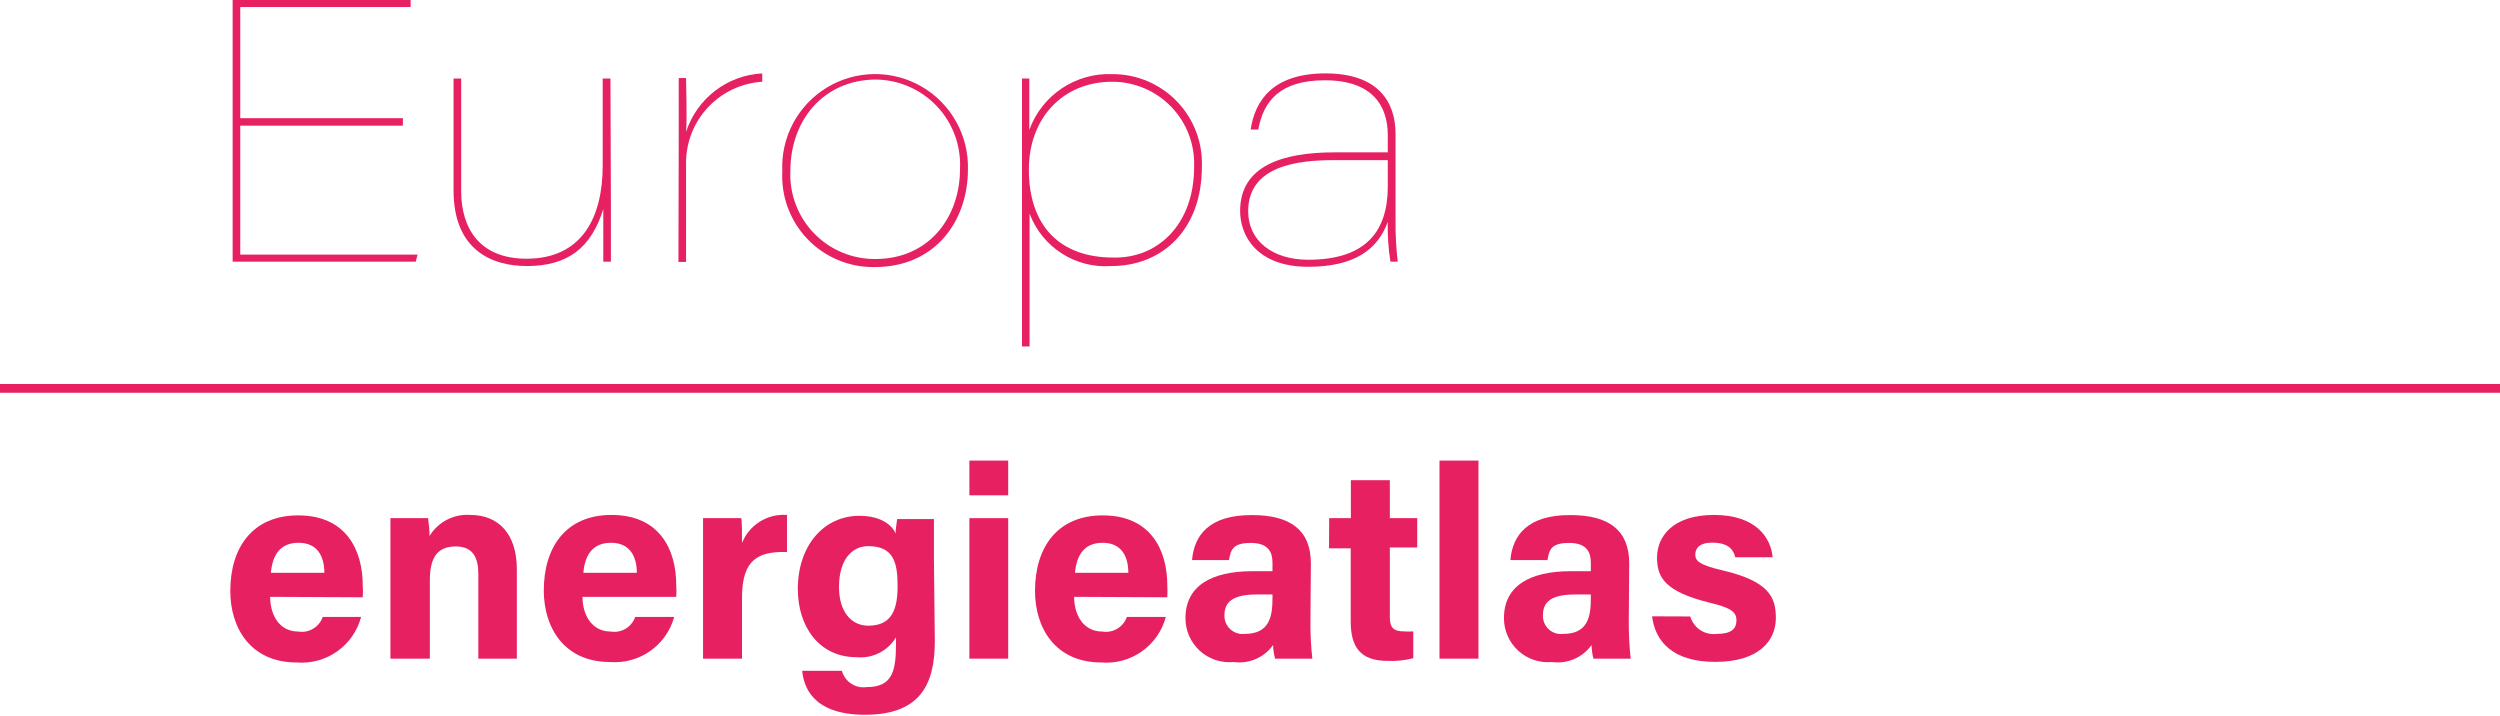
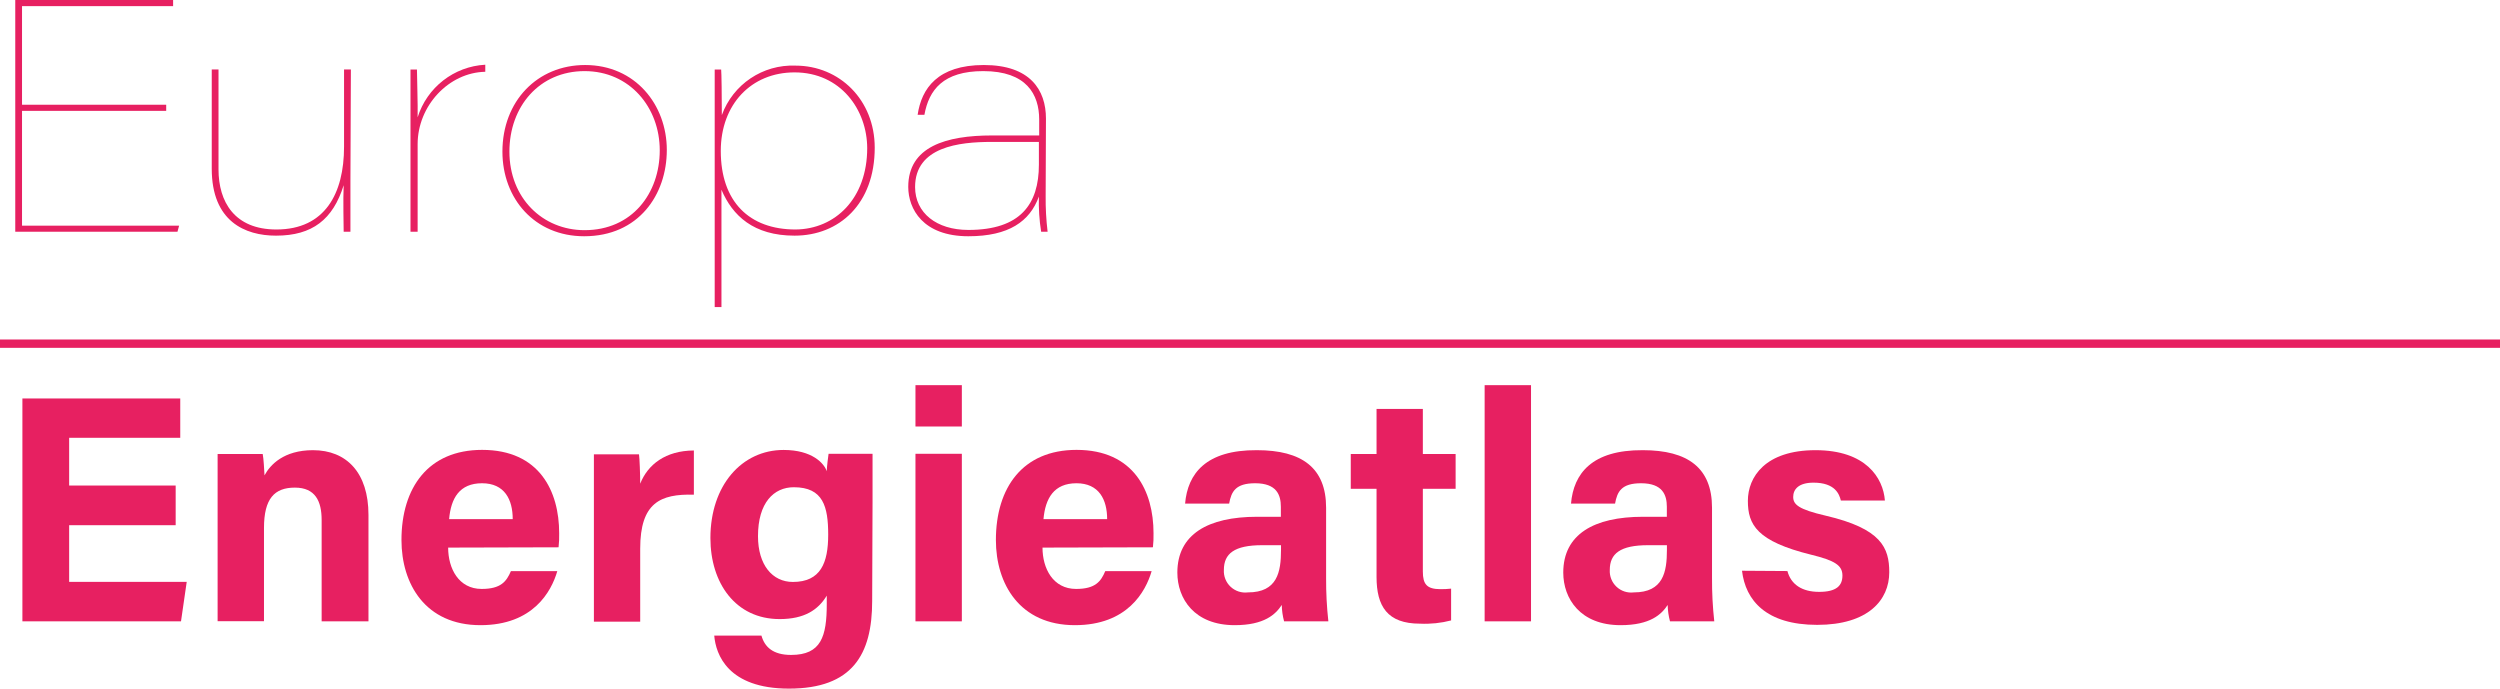
- <svg xmlns="http://www.w3.org/2000/svg" id="Ebene_1" data-name="Ebene 1" viewBox="0 0 170.65 48.82">
+ <svg xmlns="http://www.w3.org/2000/svg" viewBox="0 0 332.59 91.61">
  <defs>
-     <style>.cls-1{fill:#e72061;}.cls-2{stroke:#e72061;stroke-miterlimit:10;stroke-width:0.6px;}</style>
+     <style>.cls-1{stroke:#e72061;stroke-miterlimit:10;stroke-width:1.11px;}.cls-2{fill:#e72061;}</style>
  </defs>
-   <path class="cls-1" d="M47.85,9H36.75V17.8h12.1l-.12.48H36.23V.42H48.38V.9H36.75V8.49h11.1Z" transform="translate(-20.35 -0.42)" />
-   <path class="cls-1" d="M62.05,14.42c0,1.24,0,3.33,0,3.86h-.52c0-.45,0-2.47,0-3.59-.82,2.64-2.41,3.89-5.22,3.89-2.4,0-5-1.1-5-5.16V5.78h.52v7.69c0,2.49,1.22,4.61,4.46,4.61,3.76,0,5.2-2.79,5.2-6.35V5.78h.53Z" transform="translate(-20.35 -0.42)" />
-   <path class="cls-1" d="M66.68,10c0-1.91,0-3.33,0-4.25h.5c0,.62.08,2.71,0,3.68a5.78,5.78,0,0,1,5.2-4V6a5.55,5.55,0,0,0-5.2,5.57v6.73h-.52Z" transform="translate(-20.35 -0.42)" />
-   <path class="cls-1" d="M86.42,12c0,3.43-2.16,6.65-6.37,6.65a6.21,6.21,0,0,1-6.3-6.53A6.34,6.34,0,1,1,86.42,12ZM74.3,12.1a5.76,5.76,0,0,0,5.8,6c3.66,0,5.78-2.84,5.78-6.15a5.81,5.81,0,0,0-5.81-6.1C76.56,5.9,74.3,8.62,74.3,12.1Z" transform="translate(-20.35 -0.42)" />
-   <path class="cls-1" d="M90.63,15v9.07h-.52V9.44c0-1.72,0-2.84,0-3.66h.5c0,.17,0,2.19,0,3.51a5.78,5.78,0,0,1,5.68-3.81,6.09,6.09,0,0,1,6.1,6.32c0,4.34-2.74,6.78-6.18,6.78A5.53,5.53,0,0,1,90.63,15Zm11.23-3.18A5.59,5.59,0,0,0,96.26,6c-3.34,0-5.68,2.46-5.68,6,0,3.91,2.19,6,5.75,6C99.4,18.08,101.86,15.71,101.86,11.83Z" transform="translate(-20.35 -0.42)" />
-   <path class="cls-1" d="M115.61,15.51a21.85,21.85,0,0,0,.15,2.77h-.5a14.9,14.9,0,0,1-.18-2.72c-.69,1.92-2.31,3.07-5.43,3.07-3.51,0-4.65-2.12-4.65-3.81,0-3.09,2.91-4,6.45-4,2.24,0,2.94,0,3.63,0V9.64c0-1.95-1-3.74-4.3-3.74-3.09,0-4.19,1.45-4.54,3.36h-.52c.3-2,1.54-3.83,5.11-3.83s4.78,1.92,4.78,4.13Zm-.53-4.16c-1,0-2.11,0-3.66,0-2.46,0-5.87.37-5.87,3.49,0,2,1.64,3.31,4.1,3.31,4,0,5.43-2,5.43-5Z" transform="translate(-20.35 -0.42)" />
-   <path class="cls-1" d="M38.79,41.16c0,1.2.6,2.37,1.92,2.37a1.51,1.51,0,0,0,1.67-1H45a4.2,4.2,0,0,1-4.4,3.11c-3.16,0-4.53-2.37-4.53-4.88,0-3,1.55-5.16,4.63-5.16,3.29,0,4.41,2.38,4.41,4.78a5.23,5.23,0,0,1,0,.81Zm3.7-1.64c0-1.11-.46-2.05-1.76-2.05s-1.78.88-1.89,2.05Z" transform="translate(-20.35 -0.42)" />
-   <path class="cls-1" d="M47,38.21c0-.82,0-1.71,0-2.42h2.57a9.27,9.27,0,0,1,.1,1.22,3,3,0,0,1,2.79-1.44c1.92,0,3.17,1.3,3.17,3.71v6.1H53v-5.8c0-1.08-.36-1.86-1.53-1.86s-1.78.63-1.78,2.32v5.34H47Z" transform="translate(-20.35 -0.42)" />
-   <path class="cls-1" d="M60.11,41.16c0,1.2.61,2.37,1.93,2.37a1.51,1.51,0,0,0,1.67-1h2.66A4.2,4.2,0,0,1,62,45.61c-3.16,0-4.53-2.37-4.53-4.88,0-3,1.54-5.16,4.62-5.16,3.3,0,4.42,2.38,4.42,4.78a5.23,5.23,0,0,1,0,.81Zm3.71-1.64c0-1.11-.47-2.05-1.76-2.05s-1.79.88-1.89,2.05Z" transform="translate(-20.35 -0.42)" />
-   <path class="cls-1" d="M68.34,38.39c0-1,0-1.8,0-2.6h2.61C71,36,71,37,71,37.48a3.06,3.06,0,0,1,3.07-1.91V38.1c-1.92-.05-3.07.47-3.07,3.1v4.18H68.34Z" transform="translate(-20.35 -0.42)" />
-   <path class="cls-1" d="M84.16,44.21c0,3.08-1.13,5-4.77,5s-4.19-2-4.28-3h2.71a1.52,1.52,0,0,0,1.69,1.11c1.73,0,2-1.05,2-2.93v-.46a2.83,2.83,0,0,1-2.7,1.35c-2.53,0-4-2.07-4-4.65,0-3,1.8-5,4.2-5,1.64,0,2.33.78,2.47,1.22,0-.26.09-.84.11-1h2.51c0,.86,0,1.83,0,2.75ZM77.62,40.5c0,1.65.82,2.63,2,2.63,1.6,0,2-1.1,2-2.71s-.28-2.72-2-2.72C78.52,37.7,77.62,38.59,77.62,40.5Z" transform="translate(-20.35 -0.42)" />
-   <path class="cls-1" d="M86.52,31.86h2.65v2.37H86.52Zm0,3.93h2.65v9.59H86.52Z" transform="translate(-20.35 -0.42)" />
-   <path class="cls-1" d="M93.67,41.16c0,1.2.6,2.37,1.93,2.37a1.51,1.51,0,0,0,1.67-1h2.66a4.2,4.2,0,0,1-4.4,3.11c-3.16,0-4.53-2.37-4.53-4.88,0-3,1.54-5.16,4.62-5.16,3.29,0,4.41,2.38,4.41,4.78a7,7,0,0,1,0,.81Zm3.7-1.64c0-1.11-.46-2.05-1.75-2.05s-1.79.88-1.89,2.05Z" transform="translate(-20.35 -0.42)" />
-   <path class="cls-1" d="M109.8,42.91a20.44,20.44,0,0,0,.13,2.47h-2.54a3.86,3.86,0,0,1-.14-.93,2.82,2.82,0,0,1-2.69,1.16,3,3,0,0,1-3.29-3c0-2.19,1.76-3.2,4.57-3.2h1.37v-.58c0-.68-.25-1.35-1.48-1.35s-1.37.47-1.49,1.17h-2.52c.14-1.71,1.19-3.09,4.11-3.07,2.57,0,4,1,4,3.3ZM107.21,41h-1.08c-1.6,0-2.2.49-2.2,1.41a1.24,1.24,0,0,0,1.38,1.28c1.69,0,1.9-1.17,1.9-2.44Z" transform="translate(-20.35 -0.42)" />
-   <path class="cls-1" d="M111.08,35.79h1.48V33.2h2.66v2.59h1.87v2h-1.87v4.73c0,.73.22,1,1,1a4.3,4.3,0,0,0,.6,0v1.83a5.93,5.93,0,0,1-1.78.18c-1.87,0-2.49-1-2.49-2.68v-5h-1.48Z" transform="translate(-20.35 -0.42)" />
-   <path class="cls-1" d="M118.61,45.38V31.86h2.66V45.38Z" transform="translate(-20.35 -0.42)" />
-   <path class="cls-1" d="M131.53,42.91a22.82,22.82,0,0,0,.13,2.47h-2.54a3.87,3.87,0,0,1-.13-.93,2.84,2.84,0,0,1-2.7,1.16,3,3,0,0,1-3.28-3c0-2.19,1.75-3.2,4.56-3.2h1.37v-.58c0-.68-.24-1.35-1.48-1.35s-1.36.47-1.48,1.17h-2.53c.14-1.71,1.2-3.09,4.11-3.07,2.57,0,4,1,4,3.3ZM128.94,41h-1.08c-1.6,0-2.19.49-2.19,1.41a1.23,1.23,0,0,0,1.38,1.28c1.69,0,1.89-1.17,1.89-2.44Z" transform="translate(-20.35 -0.42)" />
-   <path class="cls-1" d="M135.73,42.5a1.66,1.66,0,0,0,1.81,1.19c1,0,1.34-.35,1.34-.93s-.41-.86-1.79-1.19c-3.12-.77-3.63-1.74-3.63-3.1s1-2.9,3.89-2.9,3.89,1.59,4,2.89H138.8c-.09-.36-.32-1-1.57-1-.88,0-1.16.39-1.16.82s.29.71,1.85,1.07c3.2.75,3.65,1.85,3.65,3.25,0,1.59-1.2,3-4.13,3s-4.11-1.41-4.32-3.11Z" transform="translate(-20.35 -0.42)" />
-   <line class="cls-2" y1="26.51" x2="170.65" y2="26.51" />
+   <g id="Ebene_2" data-name="Ebene 2">
+     <g id="Ebene_1-2" data-name="Ebene 1">
+       <line class="cls-1" y1="45.72" x2="332.59" y2="45.72" />
+       <path class="cls-2" d="M25.86,75.63H11.69v7.54H27.33l-.76,5.25H5.47V58.77h21V64H11.69v6.35H25.86Z" transform="translate(-2.49 -5.76)" />
+       <path class="cls-2" d="M31.44,71.77c0-1.89,0-4,0-5.61h6c.12.58.2,2.12.24,2.84.75-1.4,2.55-3.35,6.45-3.35,4.47,0,7.38,3,7.38,8.61V88.42H45.28V74.94c0-2.5-.84-4.31-3.56-4.31S37.61,72.09,37.61,76v12.4H31.44Z" transform="translate(-2.49 -5.76)" />
+       <path class="cls-2" d="M62.11,78.61c0,2.78,1.4,5.5,4.46,5.5,2.57,0,3.3-1,3.89-2.37h6.17c-.79,2.72-3.22,7.19-10.22,7.19-7.33,0-10.51-5.48-10.51-11.32,0-7,3.58-12,10.73-12,7.65,0,10.25,5.53,10.25,11.08a13.87,13.87,0,0,1-.08,1.88Zm8.59-3.79c0-2.59-1.07-4.77-4.08-4.77s-4.14,2-4.38,4.77Z" transform="translate(-2.49 -5.76)" />
+       <path class="cls-2" d="M81.5,72.2c0-2.21,0-4.18,0-6h6c.08.5.16,2.71.16,3.91,1-2.54,3.36-4.4,7.14-4.42v5.88c-4.47-.12-7.14,1.08-7.14,7.18v9.71H81.5Z" transform="translate(-2.49 -5.76)" />
+       <path class="cls-2" d="M118.52,85.71c0,7.14-2.64,11.66-11.07,11.66-8.12,0-9.73-4.54-9.94-7.05h6.28c.43,1.53,1.56,2.57,3.94,2.57,4,0,4.75-2.44,4.75-6.8V85c-1.16,1.92-3,3.12-6.27,3.12-5.87,0-9.21-4.8-9.21-10.78,0-7,4.17-11.72,9.74-11.72,3.81,0,5.4,1.8,5.74,2.83,0-.6.2-2,.24-2.32h5.85c0,2,0,4.25,0,6.39Zm-15.19-8.62c0,3.83,1.92,6.09,4.64,6.09,3.71,0,4.7-2.55,4.7-6.28s-.66-6.32-4.57-6.32C105.43,70.58,103.33,72.64,103.33,77.09Z" transform="translate(-2.49 -5.76)" />
+       <path class="cls-2" d="M124.28,57h6.17v5.5h-6.17Zm0,9.13h6.17V88.42h-6.17Z" transform="translate(-2.49 -5.76)" />
+       <path class="cls-2" d="M141.18,78.61c0,2.78,1.4,5.5,4.47,5.5,2.57,0,3.3-1,3.88-2.37h6.17c-.79,2.72-3.22,7.19-10.21,7.19-7.33,0-10.51-5.48-10.51-11.32,0-7,3.58-12,10.73-12,7.64,0,10.24,5.53,10.24,11.08a13.87,13.87,0,0,1-.08,1.88Zm8.6-3.79c0-2.59-1.08-4.77-4.08-4.77s-4.14,2-4.39,4.77Z" transform="translate(-2.49 -5.76)" />
+       <path class="cls-2" d="M178.91,82.67a50,50,0,0,0,.3,5.75h-5.89a9.17,9.17,0,0,1-.31-2.18c-.81,1.25-2.32,2.69-6.26,2.69-5.37,0-7.63-3.52-7.63-7,0-5.08,4.07-7.42,10.6-7.42h3.17V73.18c0-1.58-.56-3.13-3.42-3.13-2.6,0-3.17,1.1-3.46,2.71h-5.86c.34-4,2.78-7.15,9.55-7.11,6,0,9.21,2.36,9.21,7.66Zm-6-4.38h-2.51c-3.71,0-5.09,1.13-5.09,3.28a2.85,2.85,0,0,0,3.2,3c3.92,0,4.4-2.72,4.4-5.66Z" transform="translate(-2.49 -5.76)" />
+       <path class="cls-2" d="M182.19,66.16h3.43v-6h6.16v6h4.36v4.63h-4.36v11c0,1.69.52,2.35,2.36,2.35a12.1,12.1,0,0,0,1.4-.07v4.23a13.83,13.83,0,0,1-4.14.43c-4.35,0-5.78-2.32-5.78-6.22V70.79h-3.43Z" transform="translate(-2.49 -5.76)" />
+       <path class="cls-2" d="M200,88.42V57h6.17V88.42Z" transform="translate(-2.49 -5.76)" />
+       <path class="cls-2" d="M230.25,82.67a50,50,0,0,0,.3,5.75h-5.89a9.17,9.17,0,0,1-.31-2.18c-.81,1.25-2.32,2.69-6.26,2.69-5.36,0-7.63-3.52-7.63-7,0-5.08,4.07-7.42,10.6-7.42h3.18V73.18c0-1.58-.57-3.13-3.43-3.13-2.6,0-3.17,1.1-3.46,2.71h-5.86c.34-4,2.78-7.15,9.55-7.11,6,0,9.21,2.36,9.21,7.66Zm-6-4.38h-2.51c-3.71,0-5.09,1.13-5.09,3.28a2.85,2.85,0,0,0,3.2,3c3.92,0,4.4-2.72,4.4-5.66Z" transform="translate(-2.49 -5.76)" />
+       <path class="cls-2" d="M240.28,81.73c.47,1.77,1.92,2.77,4.22,2.77s3.1-.82,3.1-2.17-1-2-4.15-2.77c-7.25-1.79-8.43-4-8.43-7.17s2.31-6.74,9-6.74,9,3.68,9.23,6.7h-5.86c-.2-.82-.74-2.38-3.64-2.38-2,0-2.7.9-2.7,1.9s.69,1.65,4.31,2.49c7.42,1.73,8.47,4.27,8.47,7.53,0,3.69-2.8,7-9.59,7s-9.54-3.26-10-7.2Z" transform="translate(-2.49 -5.76)" />
+       <path class="cls-2" d="M24.6,20.51H5.42V35.78h20.9l-.22.81H4.52V5.76h21v.82H5.42V19.69H24.6Z" transform="translate(-2.49 -5.76)" />
+       <path class="cls-2" d="M49.11,29.93c0,2.15,0,5.76,0,6.66h-.9c0-.77-.09-4.25,0-6.19-1.42,4.56-4.17,6.71-9,6.71-4.12,0-8.55-1.89-8.55-8.9V15h.9V28.29c0,4.3,2.11,8,7.7,8,6.49,0,9-4.82,9-11V15h.91Z" transform="translate(-2.49 -5.76)" />
+       <path class="cls-2" d="M57.1,22.36c0-3.31,0-5.76,0-7.35h.86c0,1.07.13,4.68.09,6.36a10,10,0,0,1,9-7v.94c-4.86.09-9,4.52-9,9.63V36.59H57.1Z" transform="translate(-2.49 -5.76)" />
+       <path class="cls-2" d="M91.2,25.71c0,5.94-3.74,11.48-11,11.48-6.57,0-10.87-5-10.87-11.26,0-6.71,4.64-11.52,11-11.52C87,14.41,91.2,19.69,91.2,25.71Zm-20.94.22c0,6.15,4.39,10.45,10,10.45,6.32,0,10-4.9,10-10.62s-4-10.54-10-10.54S70.26,19.91,70.26,25.93Z" transform="translate(-2.49 -5.76)" />
+       <path class="cls-2" d="M98.47,31V46.61h-.9V21.33c0-3,0-4.9,0-6.32h.86c.05.3.09,3.78.09,6.06a10,10,0,0,1,9.8-6.58c5.85,0,10.54,4.56,10.54,10.92,0,7.49-4.73,11.7-10.67,11.7C102.73,37.11,99.93,34.44,98.47,31Zm19.39-5.5c0-5.12-3.52-10.11-9.67-10.11-5.76,0-9.81,4.26-9.81,10.45,0,6.75,3.79,10.45,9.94,10.45C113.61,36.25,117.86,32.16,117.86,25.46Z" transform="translate(-2.49 -5.76)" />
+       <path class="cls-2" d="M141.6,31.82a36.62,36.62,0,0,0,.26,4.77H141a25.16,25.16,0,0,1-.3-4.68c-1.21,3.31-4,5.28-9.38,5.28-6.06,0-8-3.65-8-6.57,0-5.34,5-6.84,11.14-6.84,3.87,0,5.07,0,6.28,0V21.67c0-3.35-1.68-6.45-7.44-6.45-5.34,0-7.23,2.5-7.83,5.81h-.9c.51-3.49,2.66-6.62,8.81-6.62s8.26,3.31,8.26,7.13Zm-.9-7.18c-1.68,0-3.66,0-6.32,0-4.26,0-10.15.64-10.15,6,0,3.44,2.84,5.71,7.09,5.71,6.93,0,9.38-3.43,9.38-8.68Z" transform="translate(-2.49 -5.76)" />
+     </g>
+   </g>
</svg>
